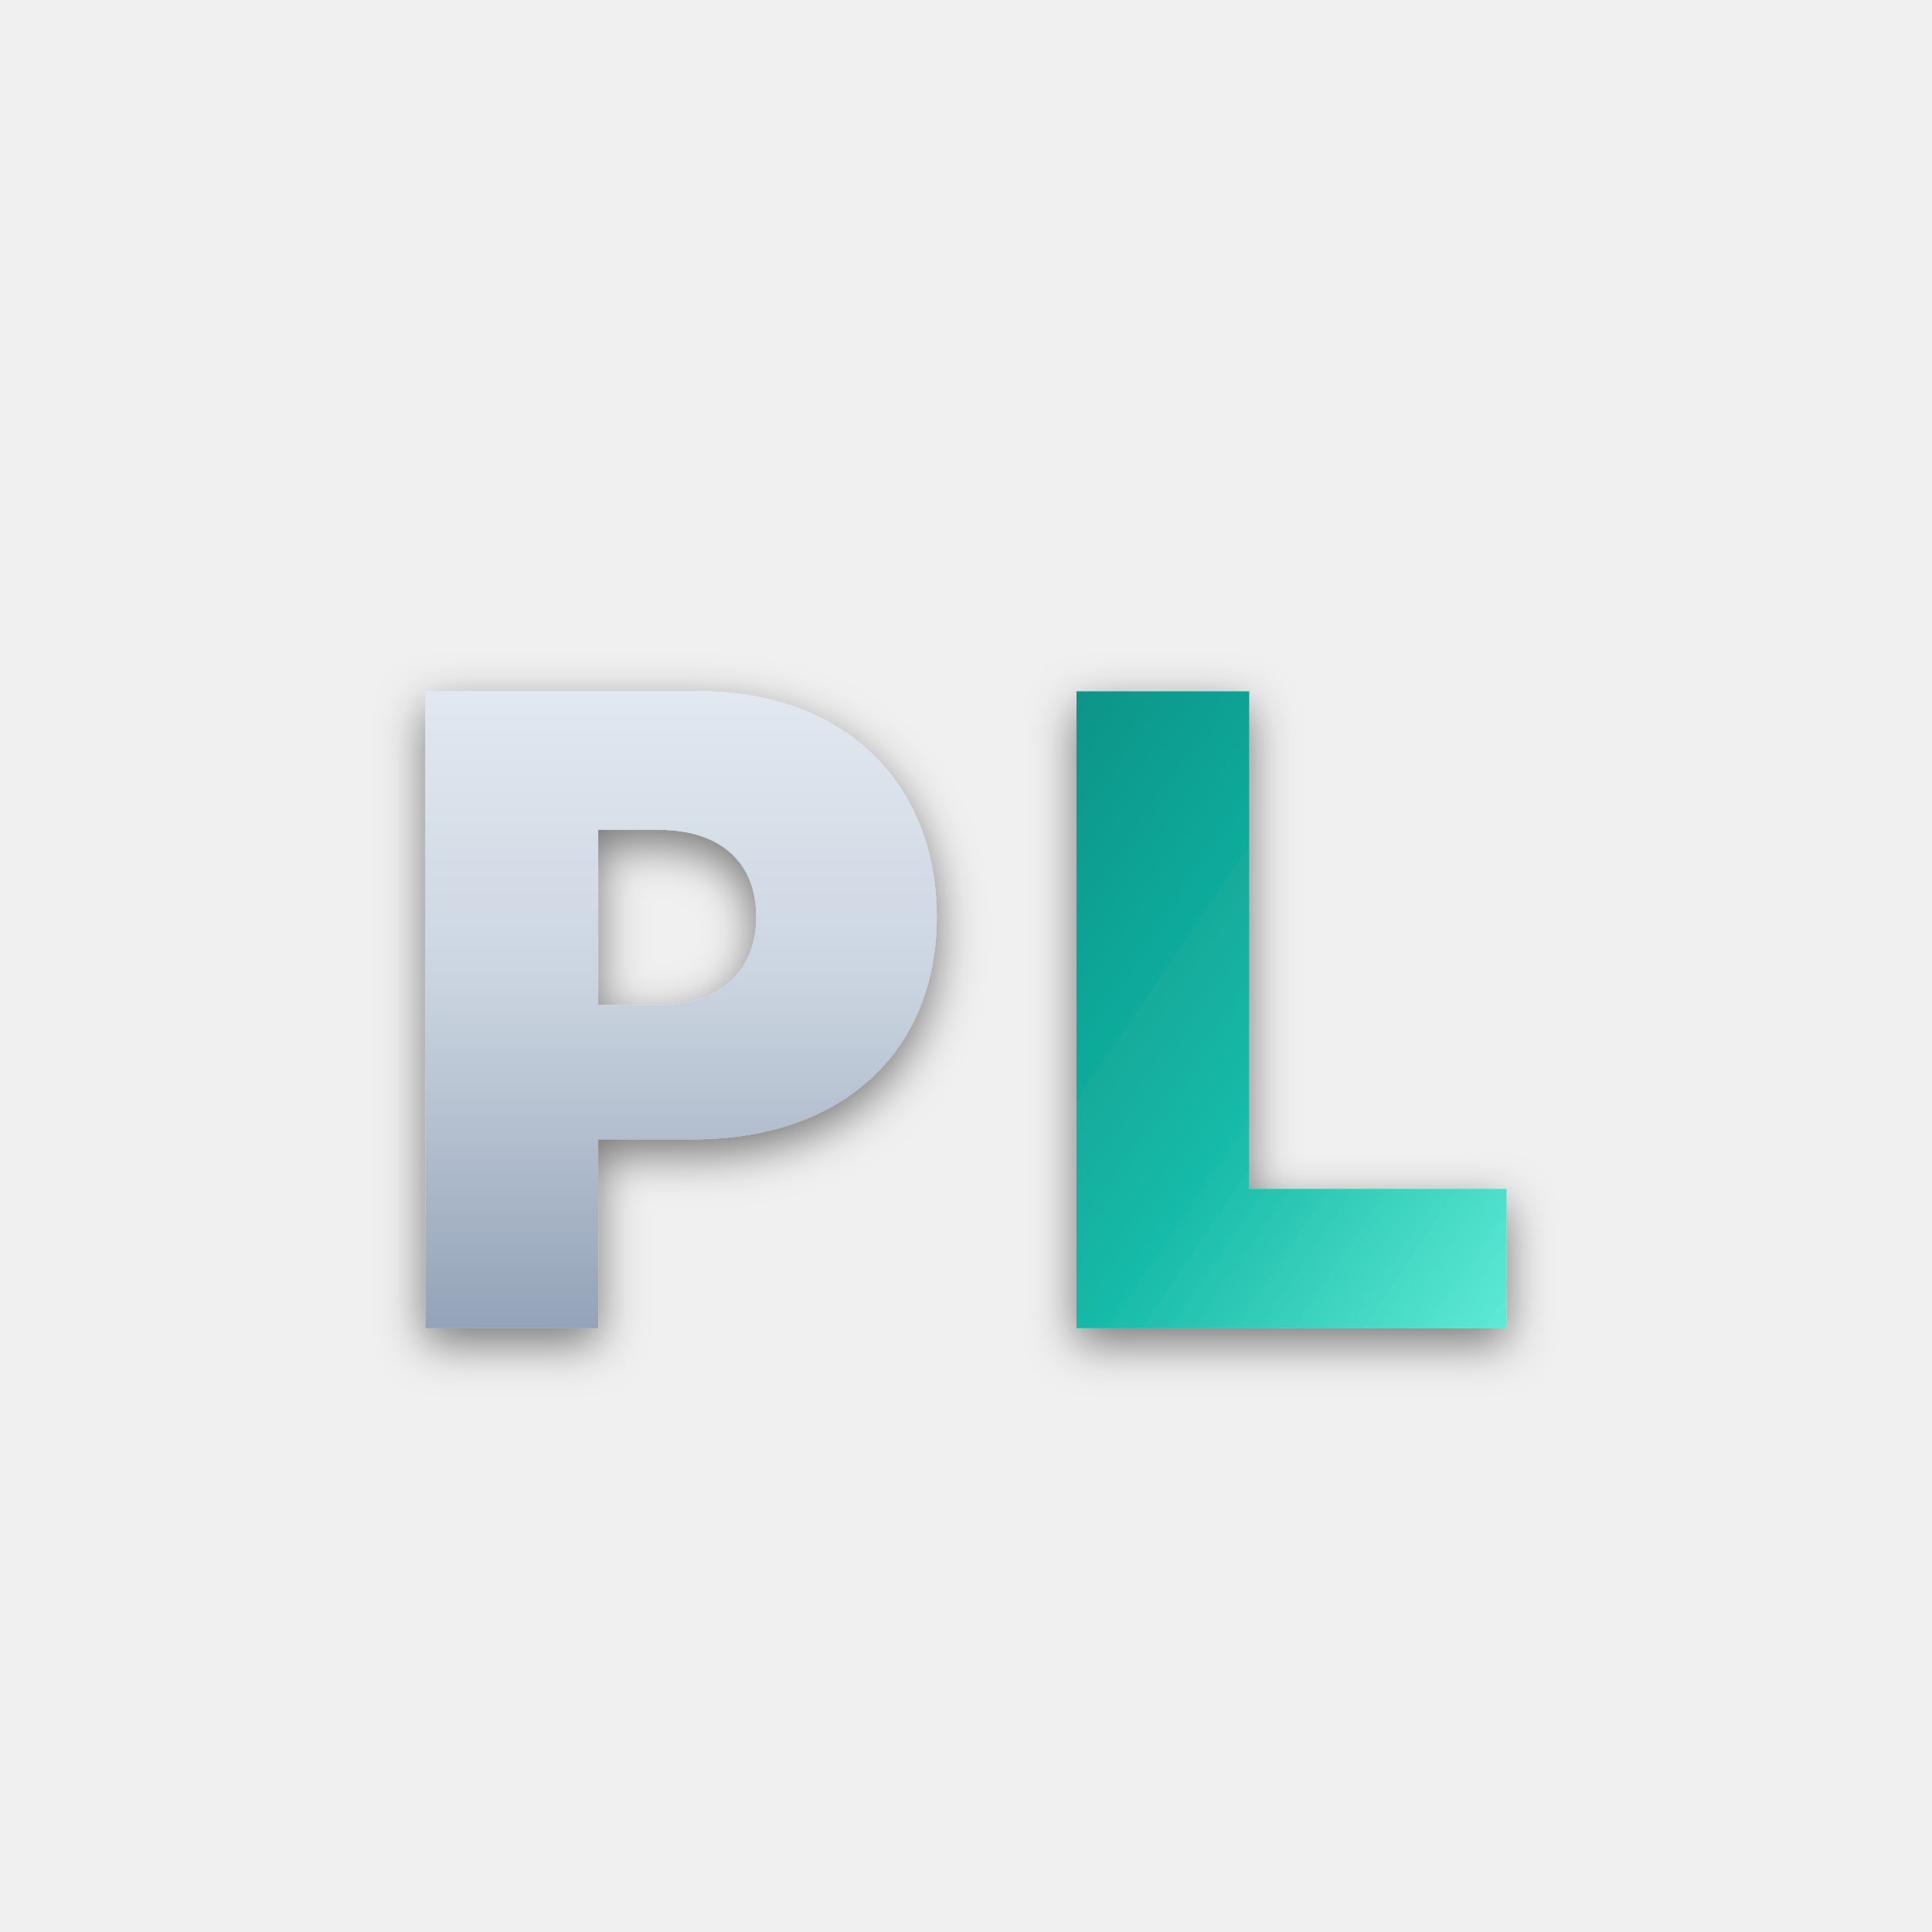
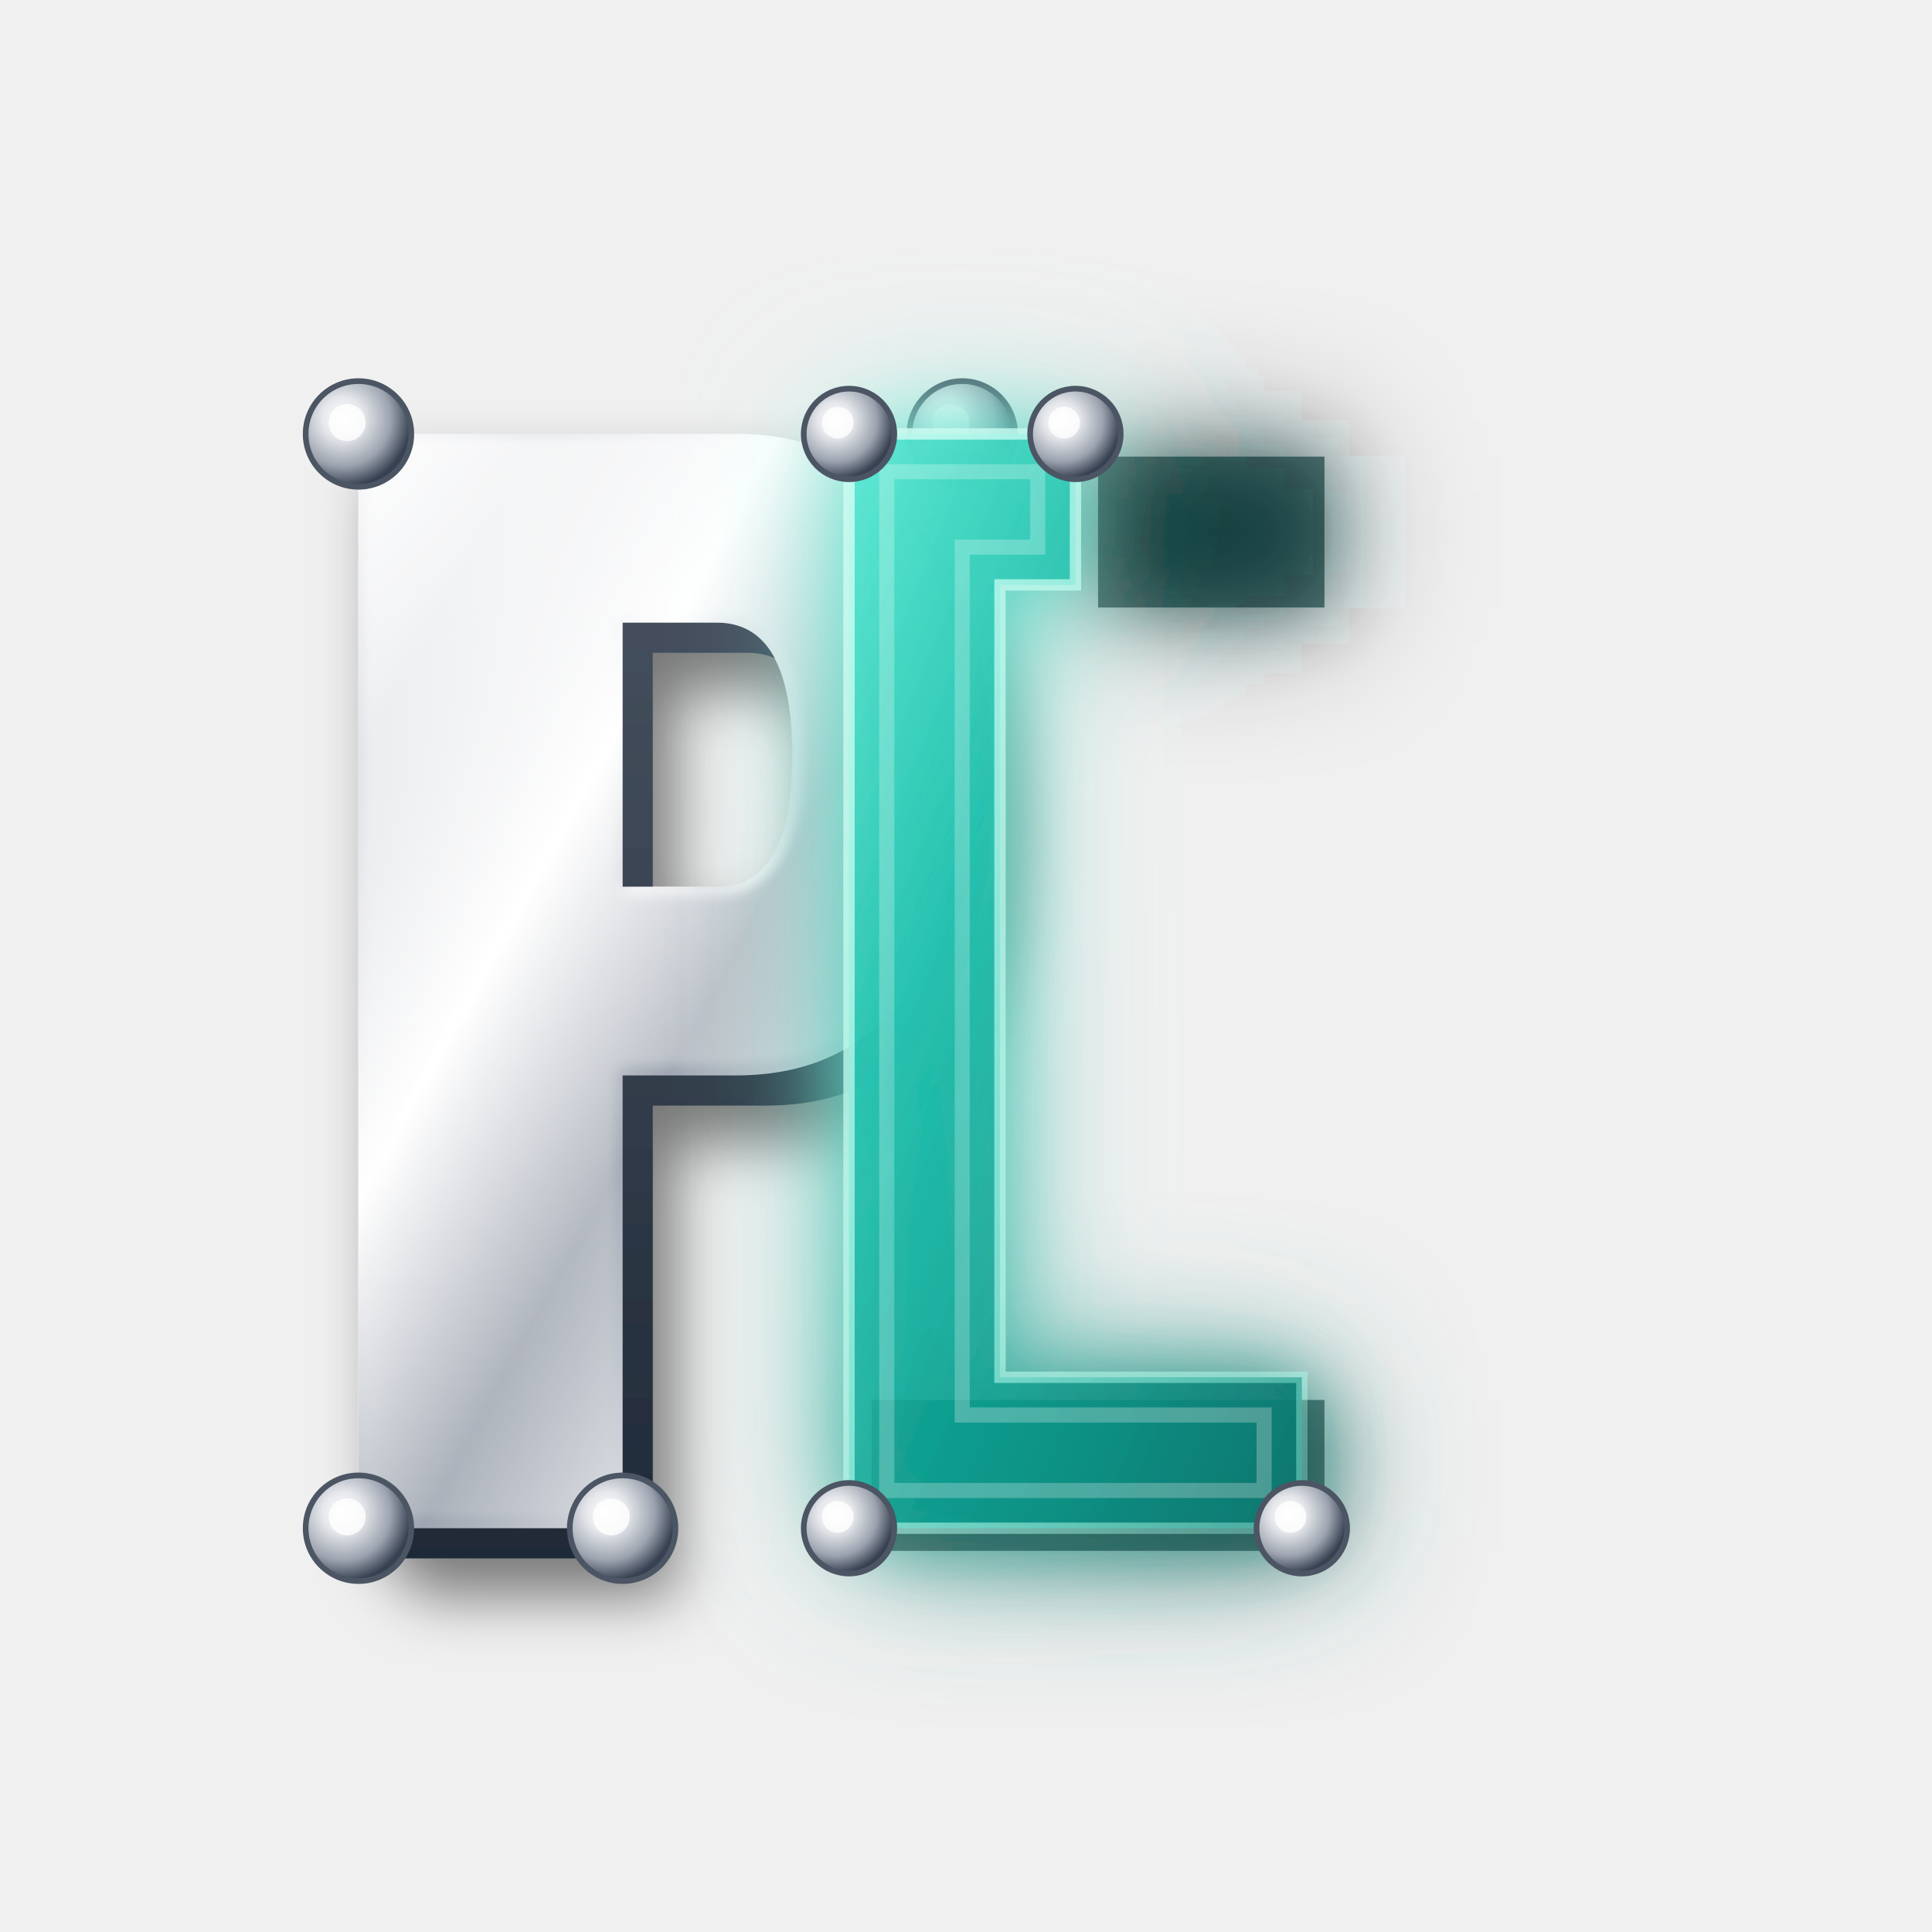
- <svg xmlns="http://www.w3.org/2000/svg" width="512" height="512" viewBox="0 0 512 512">
+ <svg xmlns="http://www.w3.org/2000/svg" viewBox="0 0 512 512" width="512" height="512">
  <defs>
-     <linearGradient id="silver" x1="0%" y1="0%" x2="0%" y2="100%">
-       <stop offset="0%" stop-color="#E2E8F0" />
-       <stop offset="45%" stop-color="#CBD5E1" />
-       <stop offset="100%" stop-color="#94A3B8" />
+     <linearGradient id="chrome" x1="0%" y1="0%" x2="100%" y2="100%">
+       <stop offset="0%" stop-color="#F3F4F6" />
+       <stop offset="15%" stop-color="#D1D5DB" />
+       <stop offset="35%" stop-color="#FFFFFF" />
+       <stop offset="55%" stop-color="#9CA3AF" />
+       <stop offset="75%" stop-color="#E5E7EB" />
+       <stop offset="100%" stop-color="#6B7280" />
    </linearGradient>
-     <linearGradient id="cyan" x1="0%" y1="0%" x2="100%" y2="100%">
-       <stop offset="0%" stop-color="#0D9488" />
-       <stop offset="50%" stop-color="#14B8A6" />
-       <stop offset="100%" stop-color="#5EEAD4" />
+     <linearGradient id="chrome-dark" x1="0%" y1="0%" x2="0%" y2="100%">
+       <stop offset="0%" stop-color="#4B5563" />
+       <stop offset="100%" stop-color="#1F2937" />
    </linearGradient>
-     <filter id="depth" x="-20%" y="-20%" width="140%" height="140%">
-       <feDropShadow dx="0" dy="4" stdDeviation="6" flood-color="#000000" flood-opacity="0.5" />
+     <linearGradient id="glass" x1="0%" y1="0%" x2="100%" y2="100%">
+       <stop offset="0%" stop-color="#5EEAD4" stop-opacity="0.95" />
+       <stop offset="40%" stop-color="#14B8A6" stop-opacity="0.85" />
+       <stop offset="100%" stop-color="#0F766E" stop-opacity="0.95" />
+     </linearGradient>
+     <linearGradient id="glass-edge" x1="0%" y1="0%" x2="100%" y2="100%">
+       <stop offset="0%" stop-color="#CCFBF1" stop-opacity="0.9" />
+       <stop offset="100%" stop-color="#99F6E4" stop-opacity="0.4" />
+     </linearGradient>
+     <radialGradient id="rivet" cx="35%" cy="35%" r="65%">
+       <stop offset="0%" stop-color="#FFFFFF" />
+       <stop offset="30%" stop-color="#E5E7EB" />
+       <stop offset="70%" stop-color="#9CA3AF" />
+       <stop offset="100%" stop-color="#374151" />
+     </radialGradient>
+     <filter id="cyan-glow" x="-60%" y="-60%" width="220%" height="220%">
+       <feGaussianBlur in="SourceGraphic" stdDeviation="10" result="blur1" />
+       <feGaussianBlur in="SourceGraphic" stdDeviation="20" result="blur2" />
+       <feMerge>
+         <feMergeNode in="blur2" />
+         <feMergeNode in="blur1" />
+         <feMergeNode in="SourceGraphic" />
+       </feMerge>
+     </filter>
+     <filter id="metal-shadow" x="-30%" y="-30%" width="160%" height="160%">
+       <feDropShadow dx="6" dy="10" stdDeviation="8" flood-color="#000000" flood-opacity="0.5" />
+     </filter>
+     <filter id="metal-bevel" x="-20%" y="-20%" width="140%" height="140%">
+       <feGaussianBlur in="SourceAlpha" stdDeviation="2" result="blur" />
+       <feSpecularLighting in="blur" surfaceScale="3" specularConstant="0.8" specularExponent="15" lighting-color="#FFFFFF" result="spec">
+         <fePointLight x="100" y="100" z="200" />
+       </feSpecularLighting>
+       <feComposite in="spec" in2="SourceAlpha" operator="in" result="specOut" />
+       <feMerge>
+         <feMergeNode in="SourceGraphic" />
+         <feMergeNode in="specOut" />
+       </feMerge>
    </filter>
  </defs>
-   <g filter="url(#depth)">
-     <text x="178" y="352" font-family="'Inter Tight', Inter, 'Arial Black', 'Helvetica Neue', Arial, sans-serif" font-weight="900" font-size="232" fill="url(#silver)" text-anchor="middle" letter-spacing="-4">P</text>
-     <text x="340" y="352" font-family="'Inter Tight', Inter, 'Arial Black', 'Helvetica Neue', Arial, sans-serif" font-weight="900" font-size="232" fill="url(#cyan)" text-anchor="middle" letter-spacing="-4">L</text>
+   <rect x="0" y="0" width="512" height="512" fill="none" />
+   <g filter="url(#metal-shadow)">
+     <path d="M95 115 L95 405 L165 405 L165 285 L195 285 C235 285 255 255 255 200 C255 145 235 115 195 115 Z M165 165 L190 165 C205 165 210 180 210 200 C210 220 205 235 190 235 L165 235 Z" fill="url(#chrome-dark)" transform="translate(8,8)" />
+     <path d="M95 115 L95 405 L165 405 L165 285 L195 285 C235 285 255 255 255 200 C255 145 235 115 195 115 Z M165 165 L190 165 C205 165 210 180 210 200 C210 220 205 235 190 235 L165 235 Z" fill="url(#chrome)" filter="url(#metal-bevel)" />
  </g>
+   <circle cx="95" cy="115" r="14" fill="url(#rivet)" stroke="#4B5563" stroke-width="1.5" />
+   <circle cx="92" cy="112" r="4.9" fill="#FFFFFF" opacity="0.8" />
+   <circle cx="255" cy="115" r="14" fill="url(#rivet)" stroke="#4B5563" stroke-width="1.5" />
+   <circle cx="252" cy="112" r="4.9" fill="#FFFFFF" opacity="0.8" />
+   <circle cx="95" cy="405" r="14" fill="url(#rivet)" stroke="#4B5563" stroke-width="1.5" />
+   <circle cx="92" cy="402" r="4.9" fill="#FFFFFF" opacity="0.8" />
+   <circle cx="165" cy="405" r="14" fill="url(#rivet)" stroke="#4B5563" stroke-width="1.5" />
+   <circle cx="162" cy="402" r="4.9" fill="#FFFFFF" opacity="0.8" />
+   <g filter="url(#cyan-glow)">
+     <path d="M225 115 L225 365 L345 365 L345 405 L285 405 L285 405 L225 405 L225 405 L225 115 Z M285 115 L345 115 L345 155 L285 155 Z" fill="#042F2E" transform="translate(6,6)" opacity="0.6" />
+     <path d="M225 115 L285 115 L285 155 L265 155 L265 365 L345 365 L345 405 L225 405 Z" fill="url(#glass)" stroke="url(#glass-edge)" stroke-width="3" />
+     <path d="M235 125 L275 125 L275 145 L255 145 L255 375 L335 375 L335 395 L235 395 Z" fill="none" stroke="#FFFFFF" stroke-width="4" opacity="0.25" stroke-linecap="round" />
+   </g>
+   <circle cx="225" cy="115" r="12" fill="url(#rivet)" stroke="#4B5563" stroke-width="1.5" />
+   <circle cx="222" cy="112" r="4.2" fill="#FFFFFF" opacity="0.8" />
+   <circle cx="285" cy="115" r="12" fill="url(#rivet)" stroke="#4B5563" stroke-width="1.5" />
+   <circle cx="282" cy="112" r="4.2" fill="#FFFFFF" opacity="0.8" />
+   <circle cx="225" cy="405" r="12" fill="url(#rivet)" stroke="#4B5563" stroke-width="1.5" />
+   <circle cx="222" cy="402" r="4.2" fill="#FFFFFF" opacity="0.8" />
+   <circle cx="345" cy="405" r="12" fill="url(#rivet)" stroke="#4B5563" stroke-width="1.5" />
+   <circle cx="342" cy="402" r="4.2" fill="#FFFFFF" opacity="0.8" />
</svg>
